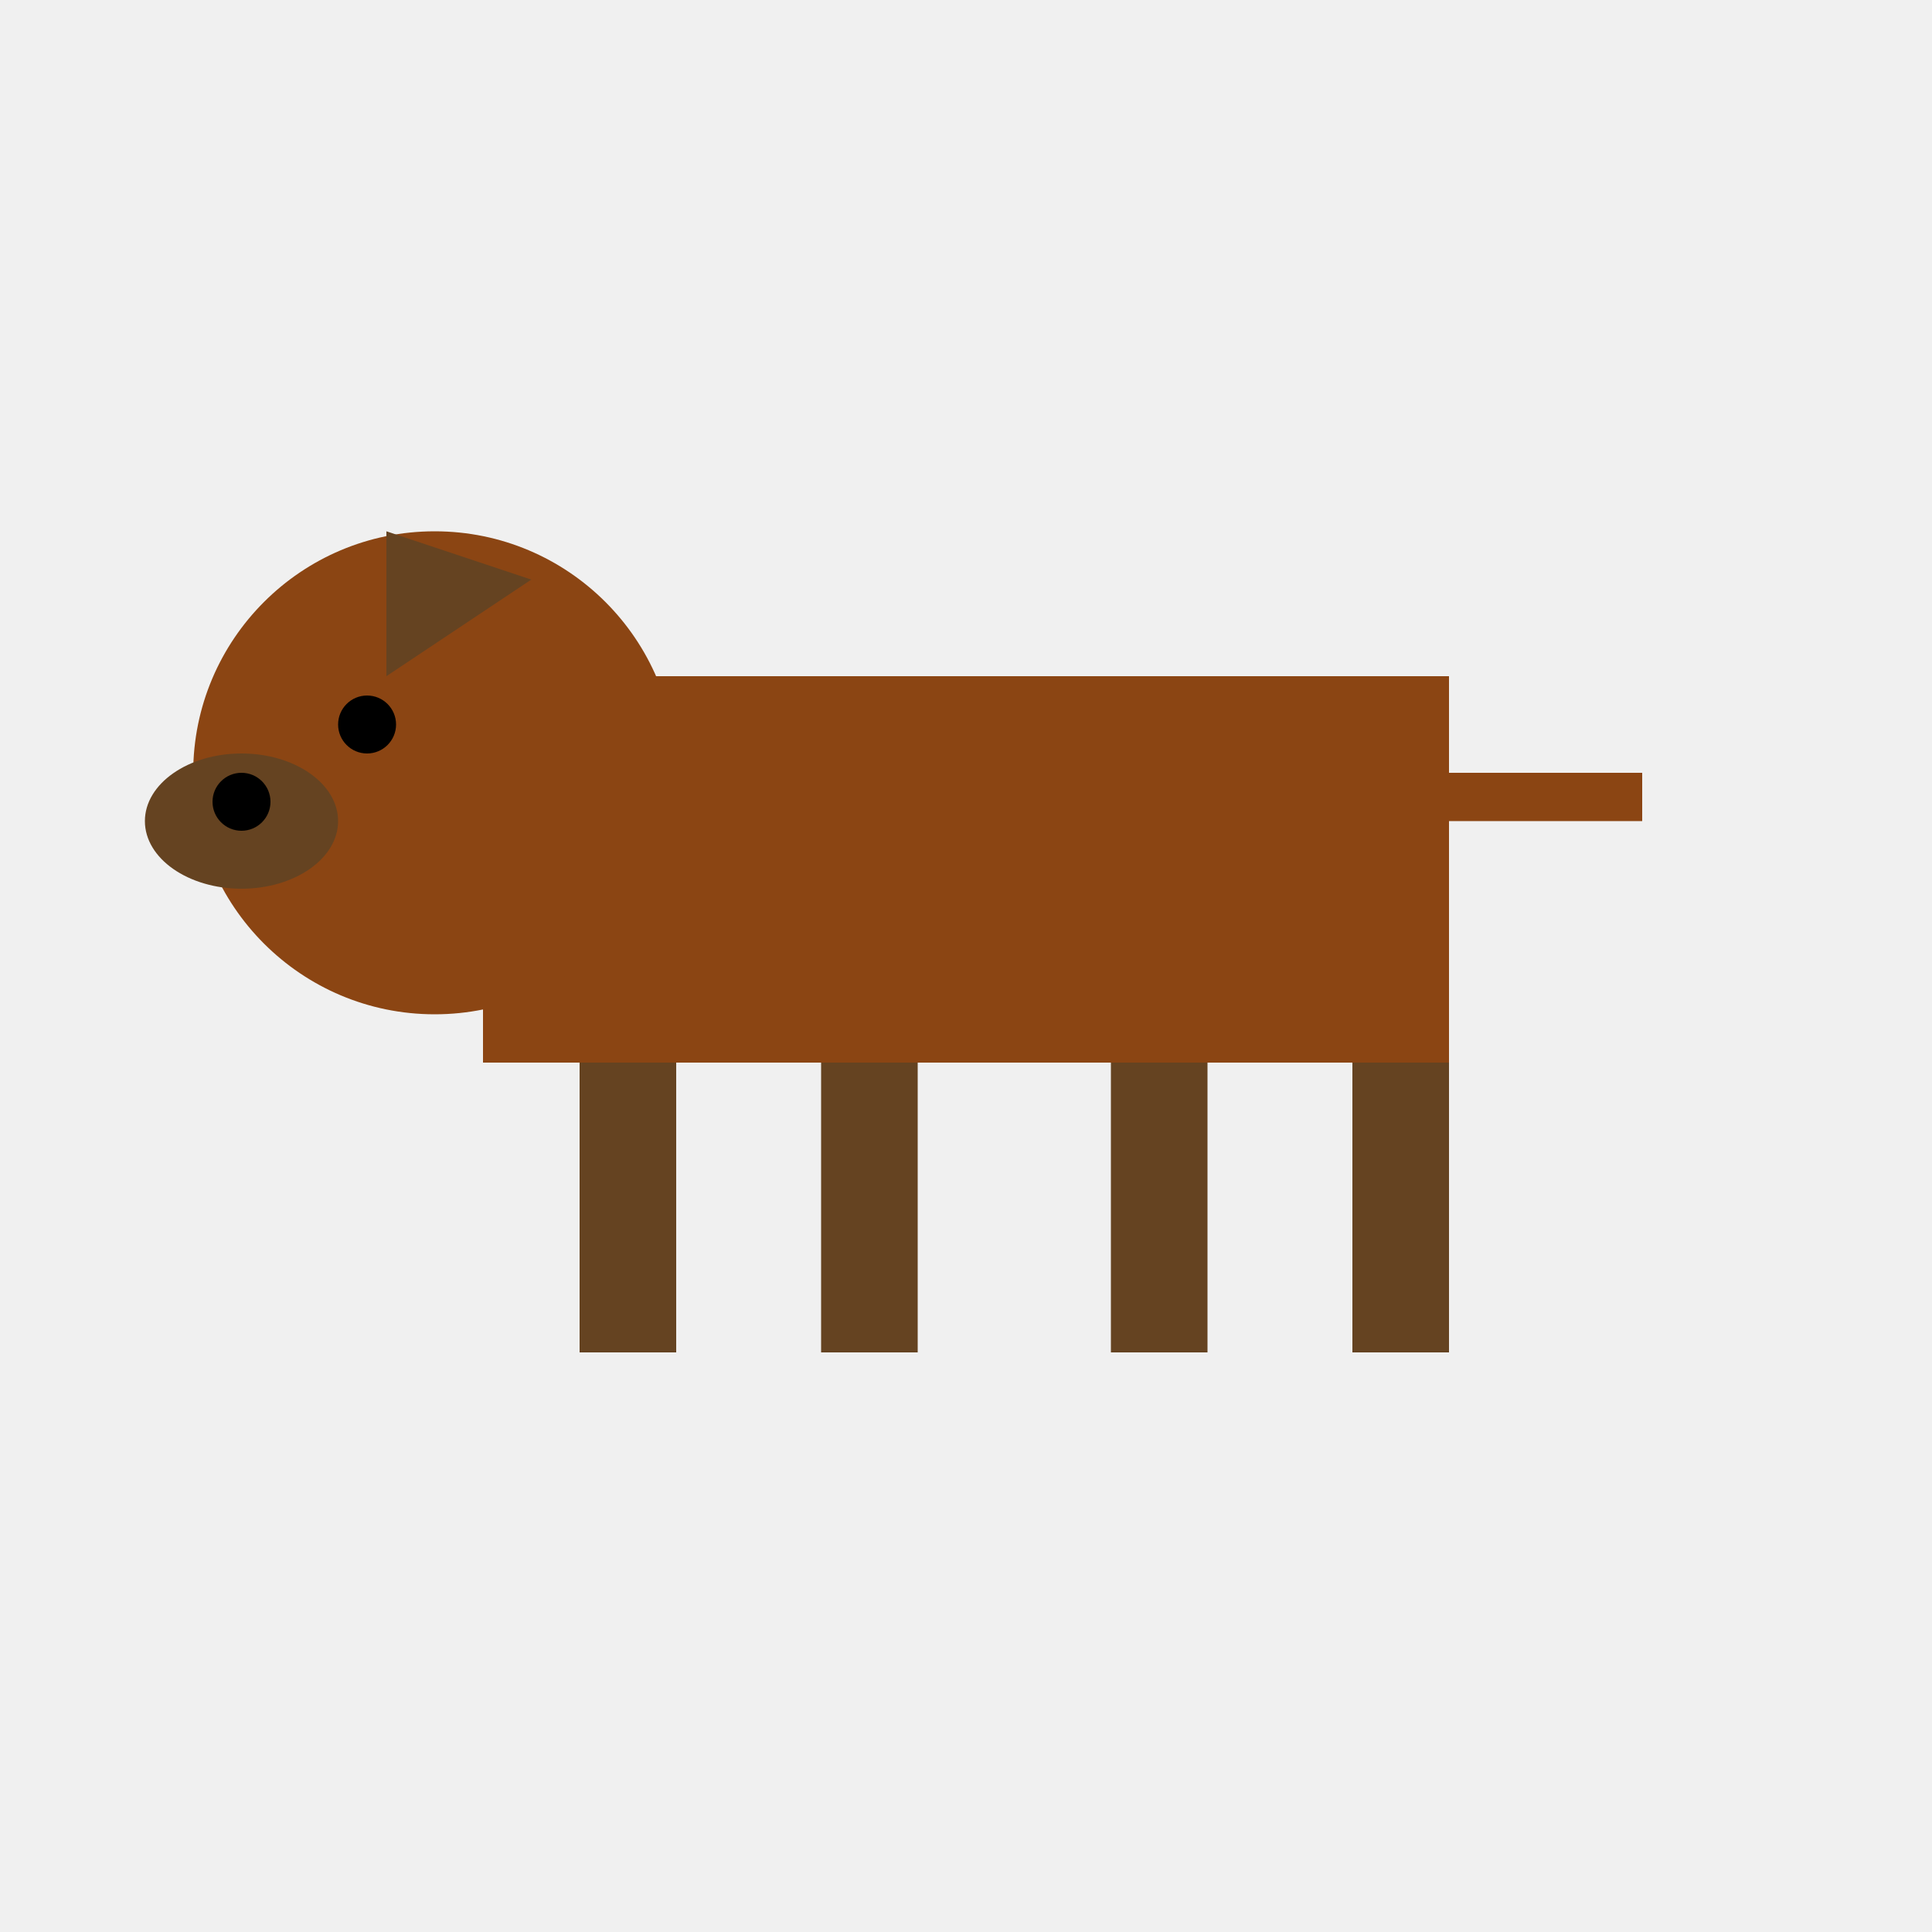
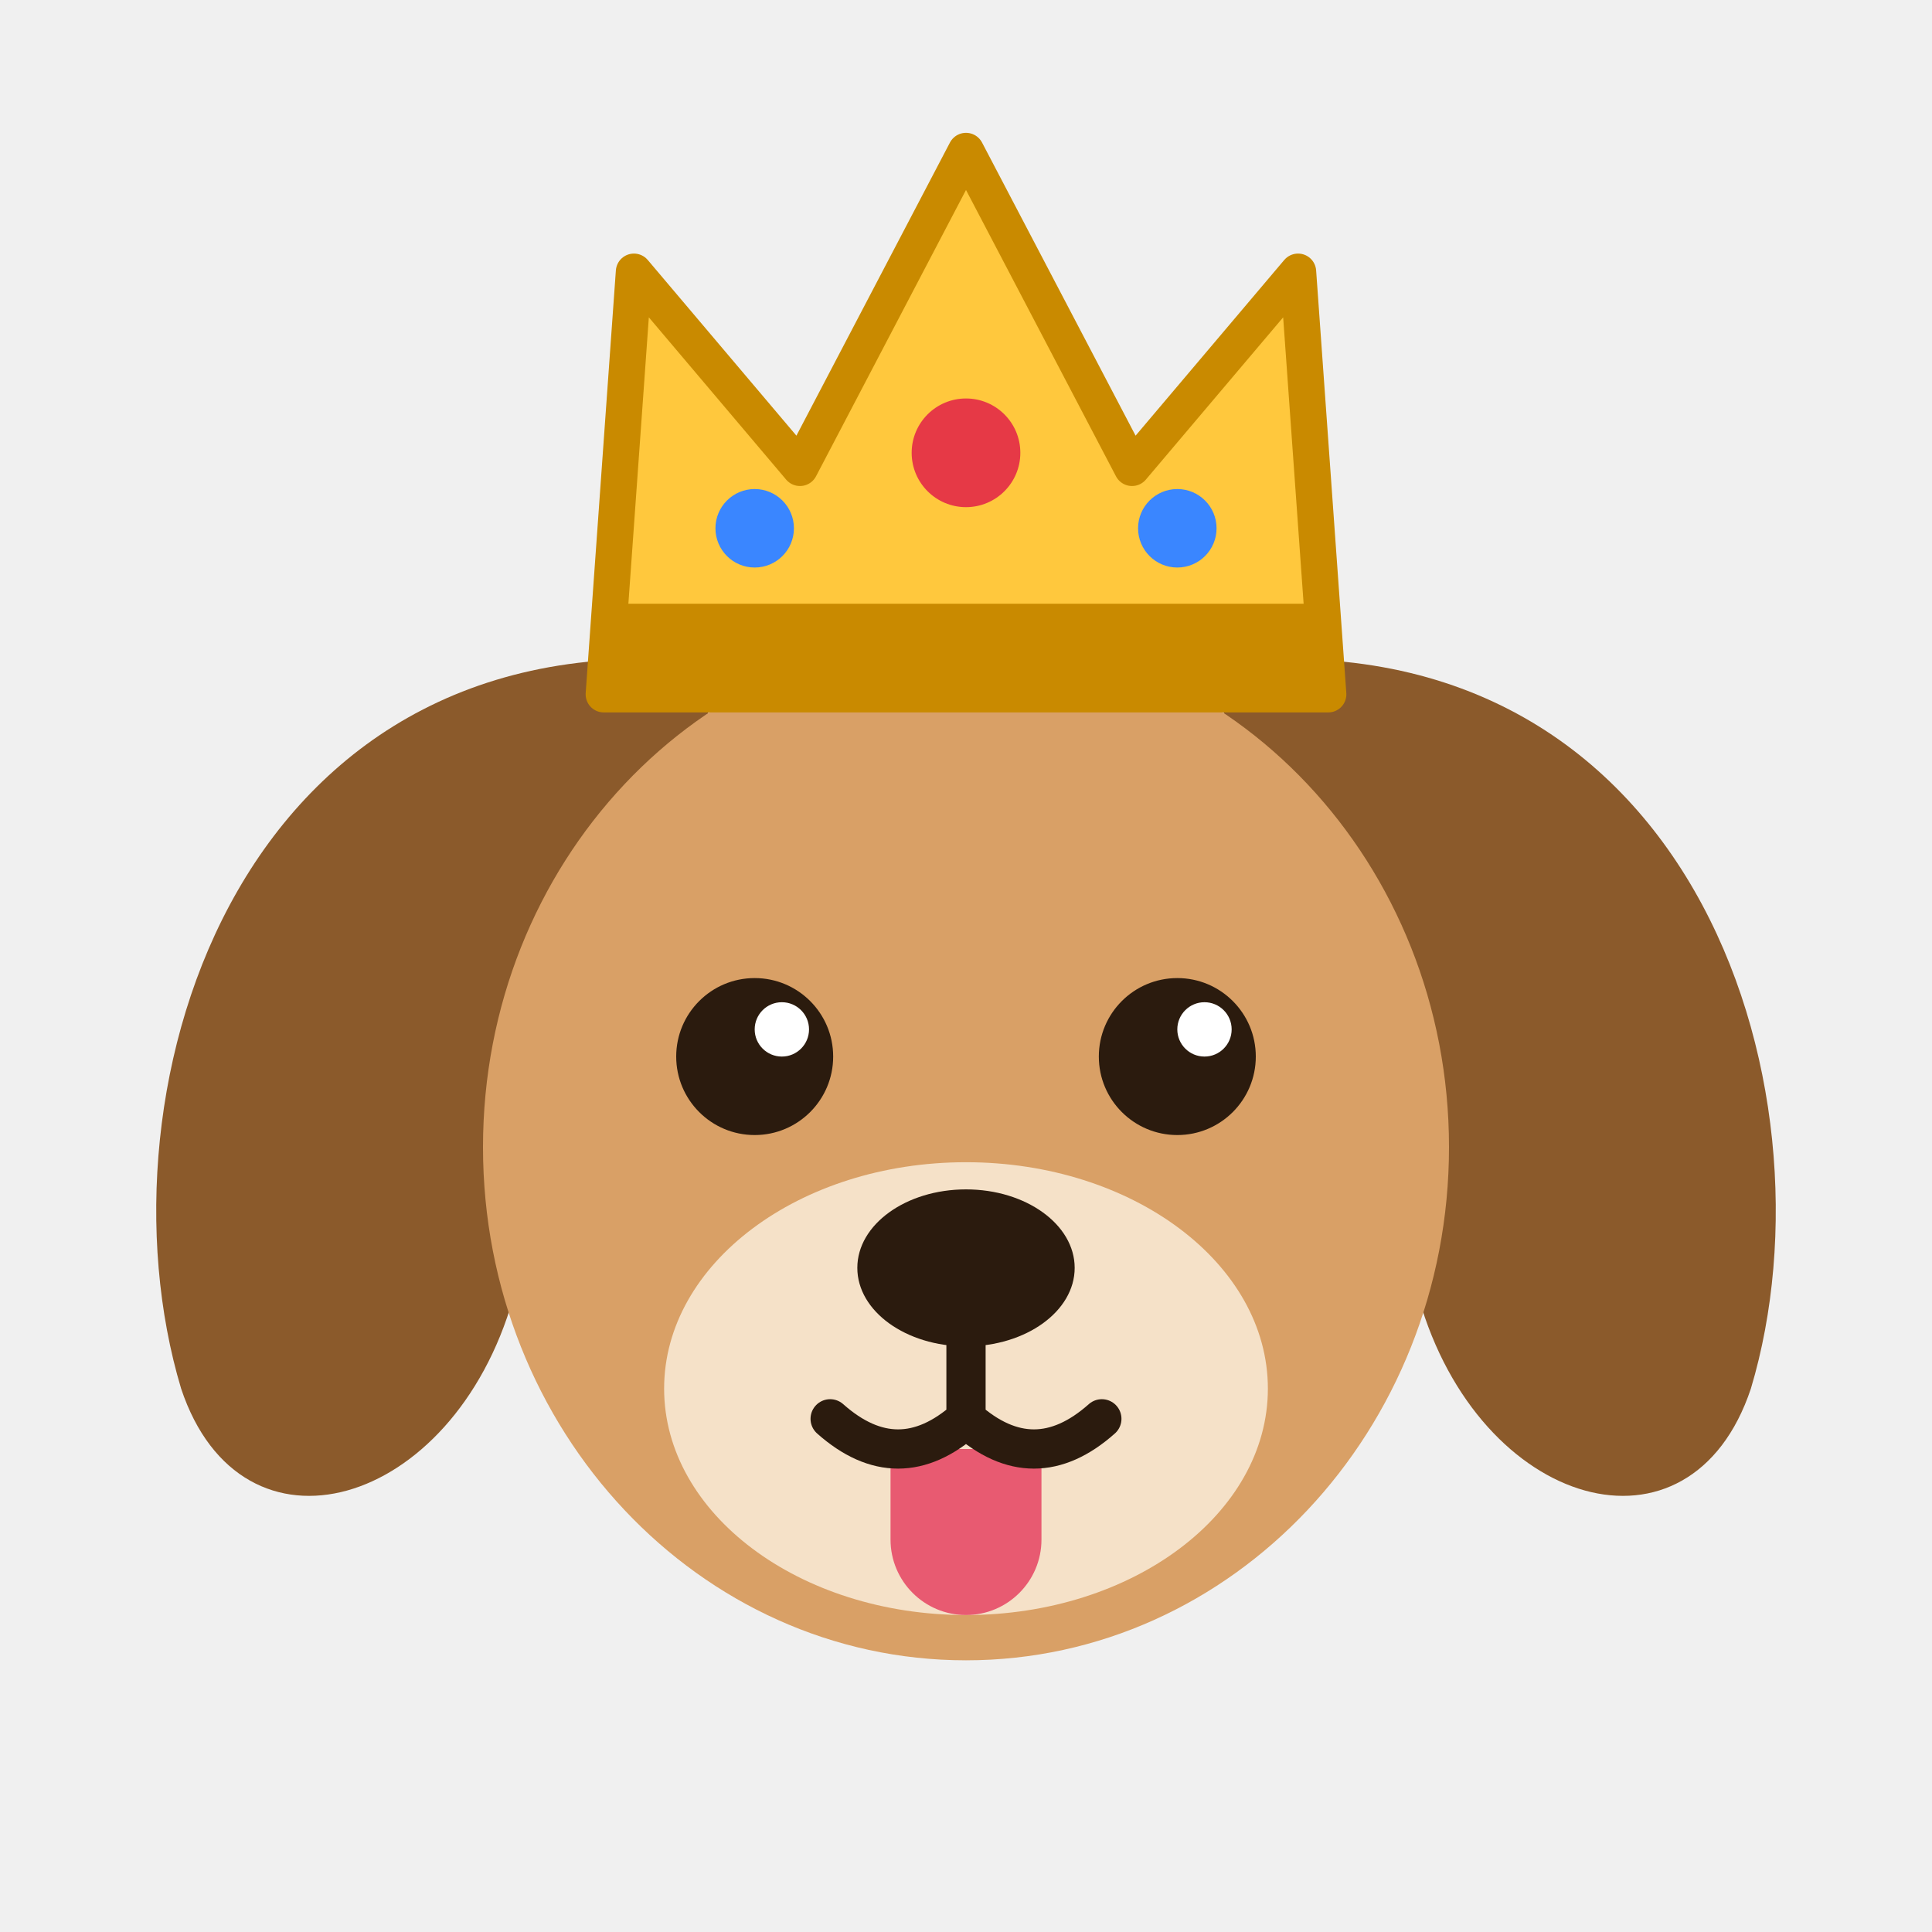
- <svg xmlns="http://www.w3.org/2000/svg" width="200" height="200">
-   <rect x="50" y="70" width="100" height="40" fill="#8B4513" />
-   <circle cx="45" cy="80" r="25" fill="#8B4513" />
-   <path d="M40 55 L55 60 L40 70 Z" fill="#654321" />
-   <rect x="150" y="80" width="20" height="5" fill="#8B4513" />
-   <rect x="60" y="110" width="10" height="30" fill="#654321" />
-   <rect x="85" y="110" width="10" height="30" fill="#654321" />
-   <rect x="115" y="110" width="10" height="30" fill="#654321" />
-   <rect x="140" y="110" width="10" height="30" fill="#654321" />
-   <circle cx="38" cy="75" r="3" fill="black" />
-   <ellipse cx="25" cy="85" rx="10" ry="7" fill="#654321" />
-   <circle cx="25" cy="83" r="3" fill="black" />
+ <svg xmlns="http://www.w3.org/2000/svg" viewBox="0 0 64 64" width="64" height="64">
+   <path d="M24 22 C8 20 3 36 6 46 C8 52 15 50 17 43 Z" fill="#8B5A2B" />
+   <path d="M40 22 C56 20 61 36 58 46 C56 52 49 50 47 43 Z" fill="#8B5A2B" />
+   <ellipse cx="32" cy="38" rx="16" ry="17" fill="#D9A066" />
+   <ellipse cx="32" cy="46" rx="10" ry="7.5" fill="#F5E1C8" />
+   <circle cx="25" cy="35" r="2.6" fill="#2B1B0E" />
+   <circle cx="39" cy="35" r="2.6" fill="#2B1B0E" />
+   <circle cx="25.9" cy="34.1" r="0.9" fill="#fff" />
+   <circle cx="39.9" cy="34.1" r="0.9" fill="#fff" />
+   <path d="M29.5 48 h5 v3 a2.5 2.5 0 0 1 -5 0 Z" fill="#E85A71" />
+   <ellipse cx="32" cy="42" rx="3.6" ry="2.6" fill="#2B1B0E" />
+   <path d="M32 44.5 v2.5 M27.5 47 q2.25 2 4.5 0 q2.25 2 4.5 0" stroke="#2B1B0E" stroke-width="1.3" fill="none" stroke-linecap="round" />
+   <path d="M20 23 L21 9 L26.5 15.5 L32 5 L37.5 15.5 L43 9 L44 23 Z" fill="#FFC83D" stroke="#C98A00" stroke-width="1.2" stroke-linejoin="round" />
+   <rect x="20" y="20" width="24" height="3" fill="#C98A00" />
+   <circle cx="32" cy="15" r="1.8" fill="#E63946" />
+   <circle cx="25" cy="17.5" r="1.3" fill="#3A86FF" />
+   <circle cx="39" cy="17.5" r="1.3" fill="#3A86FF" />
</svg>
